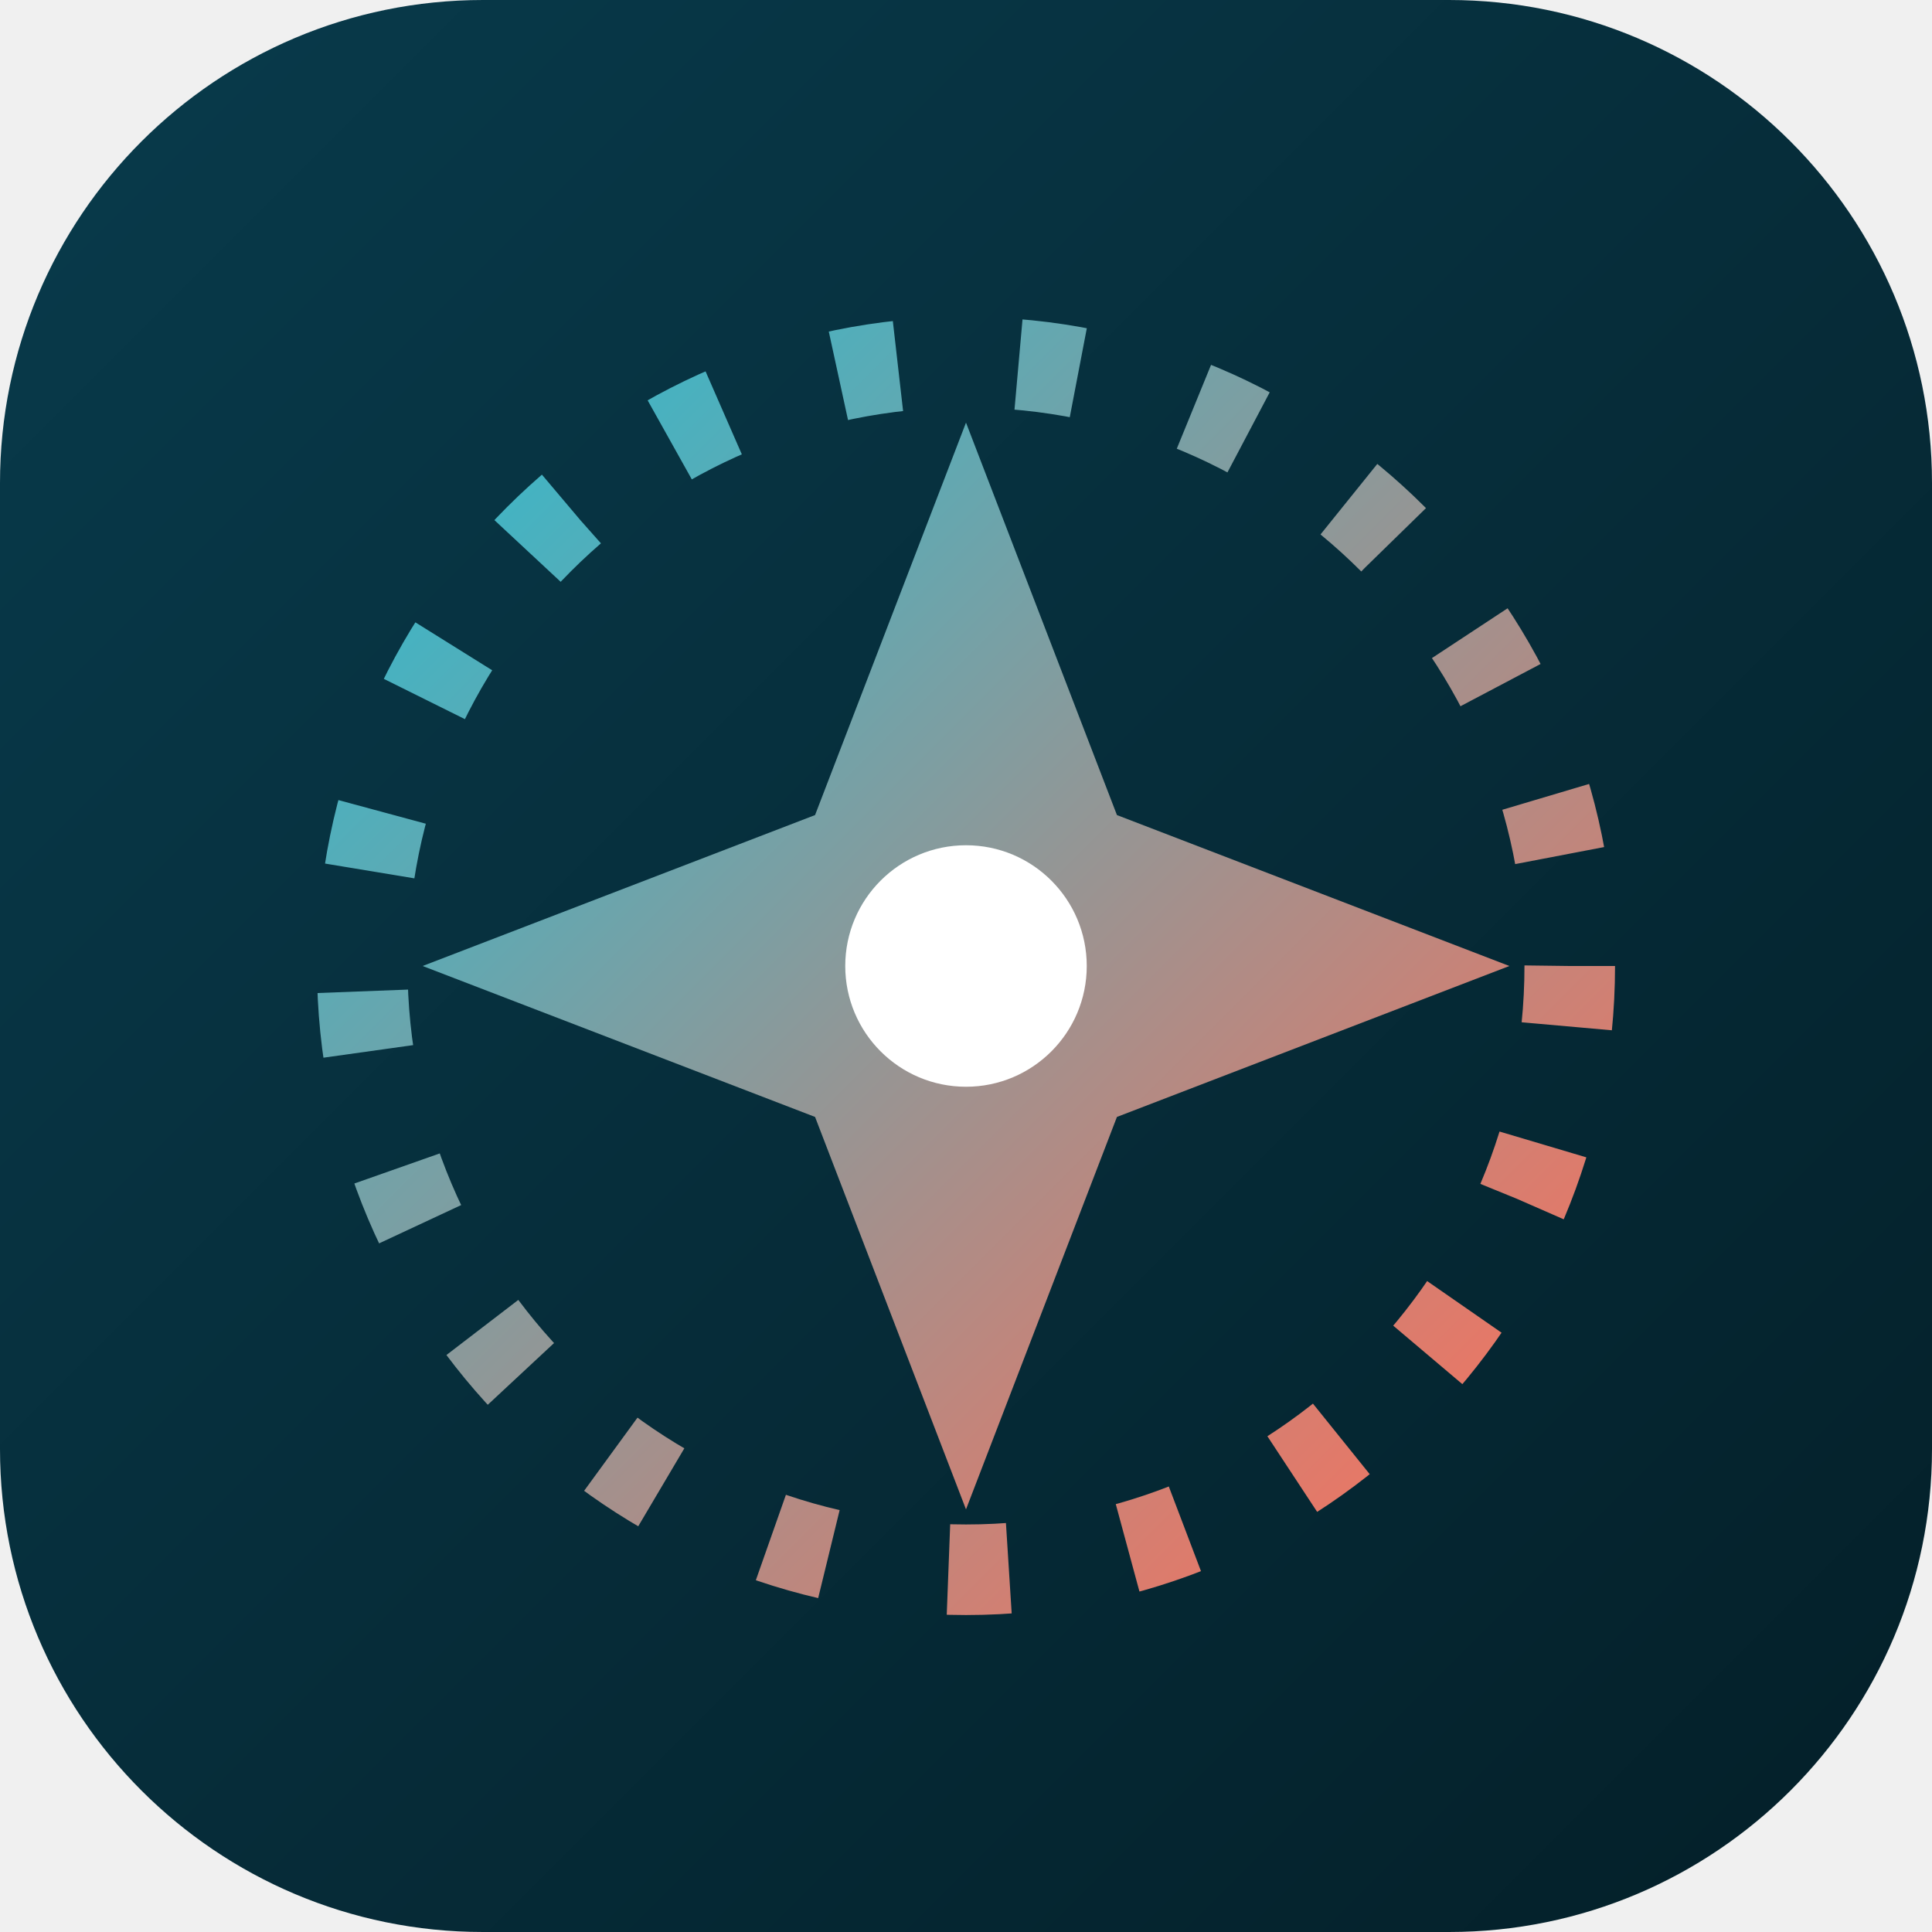
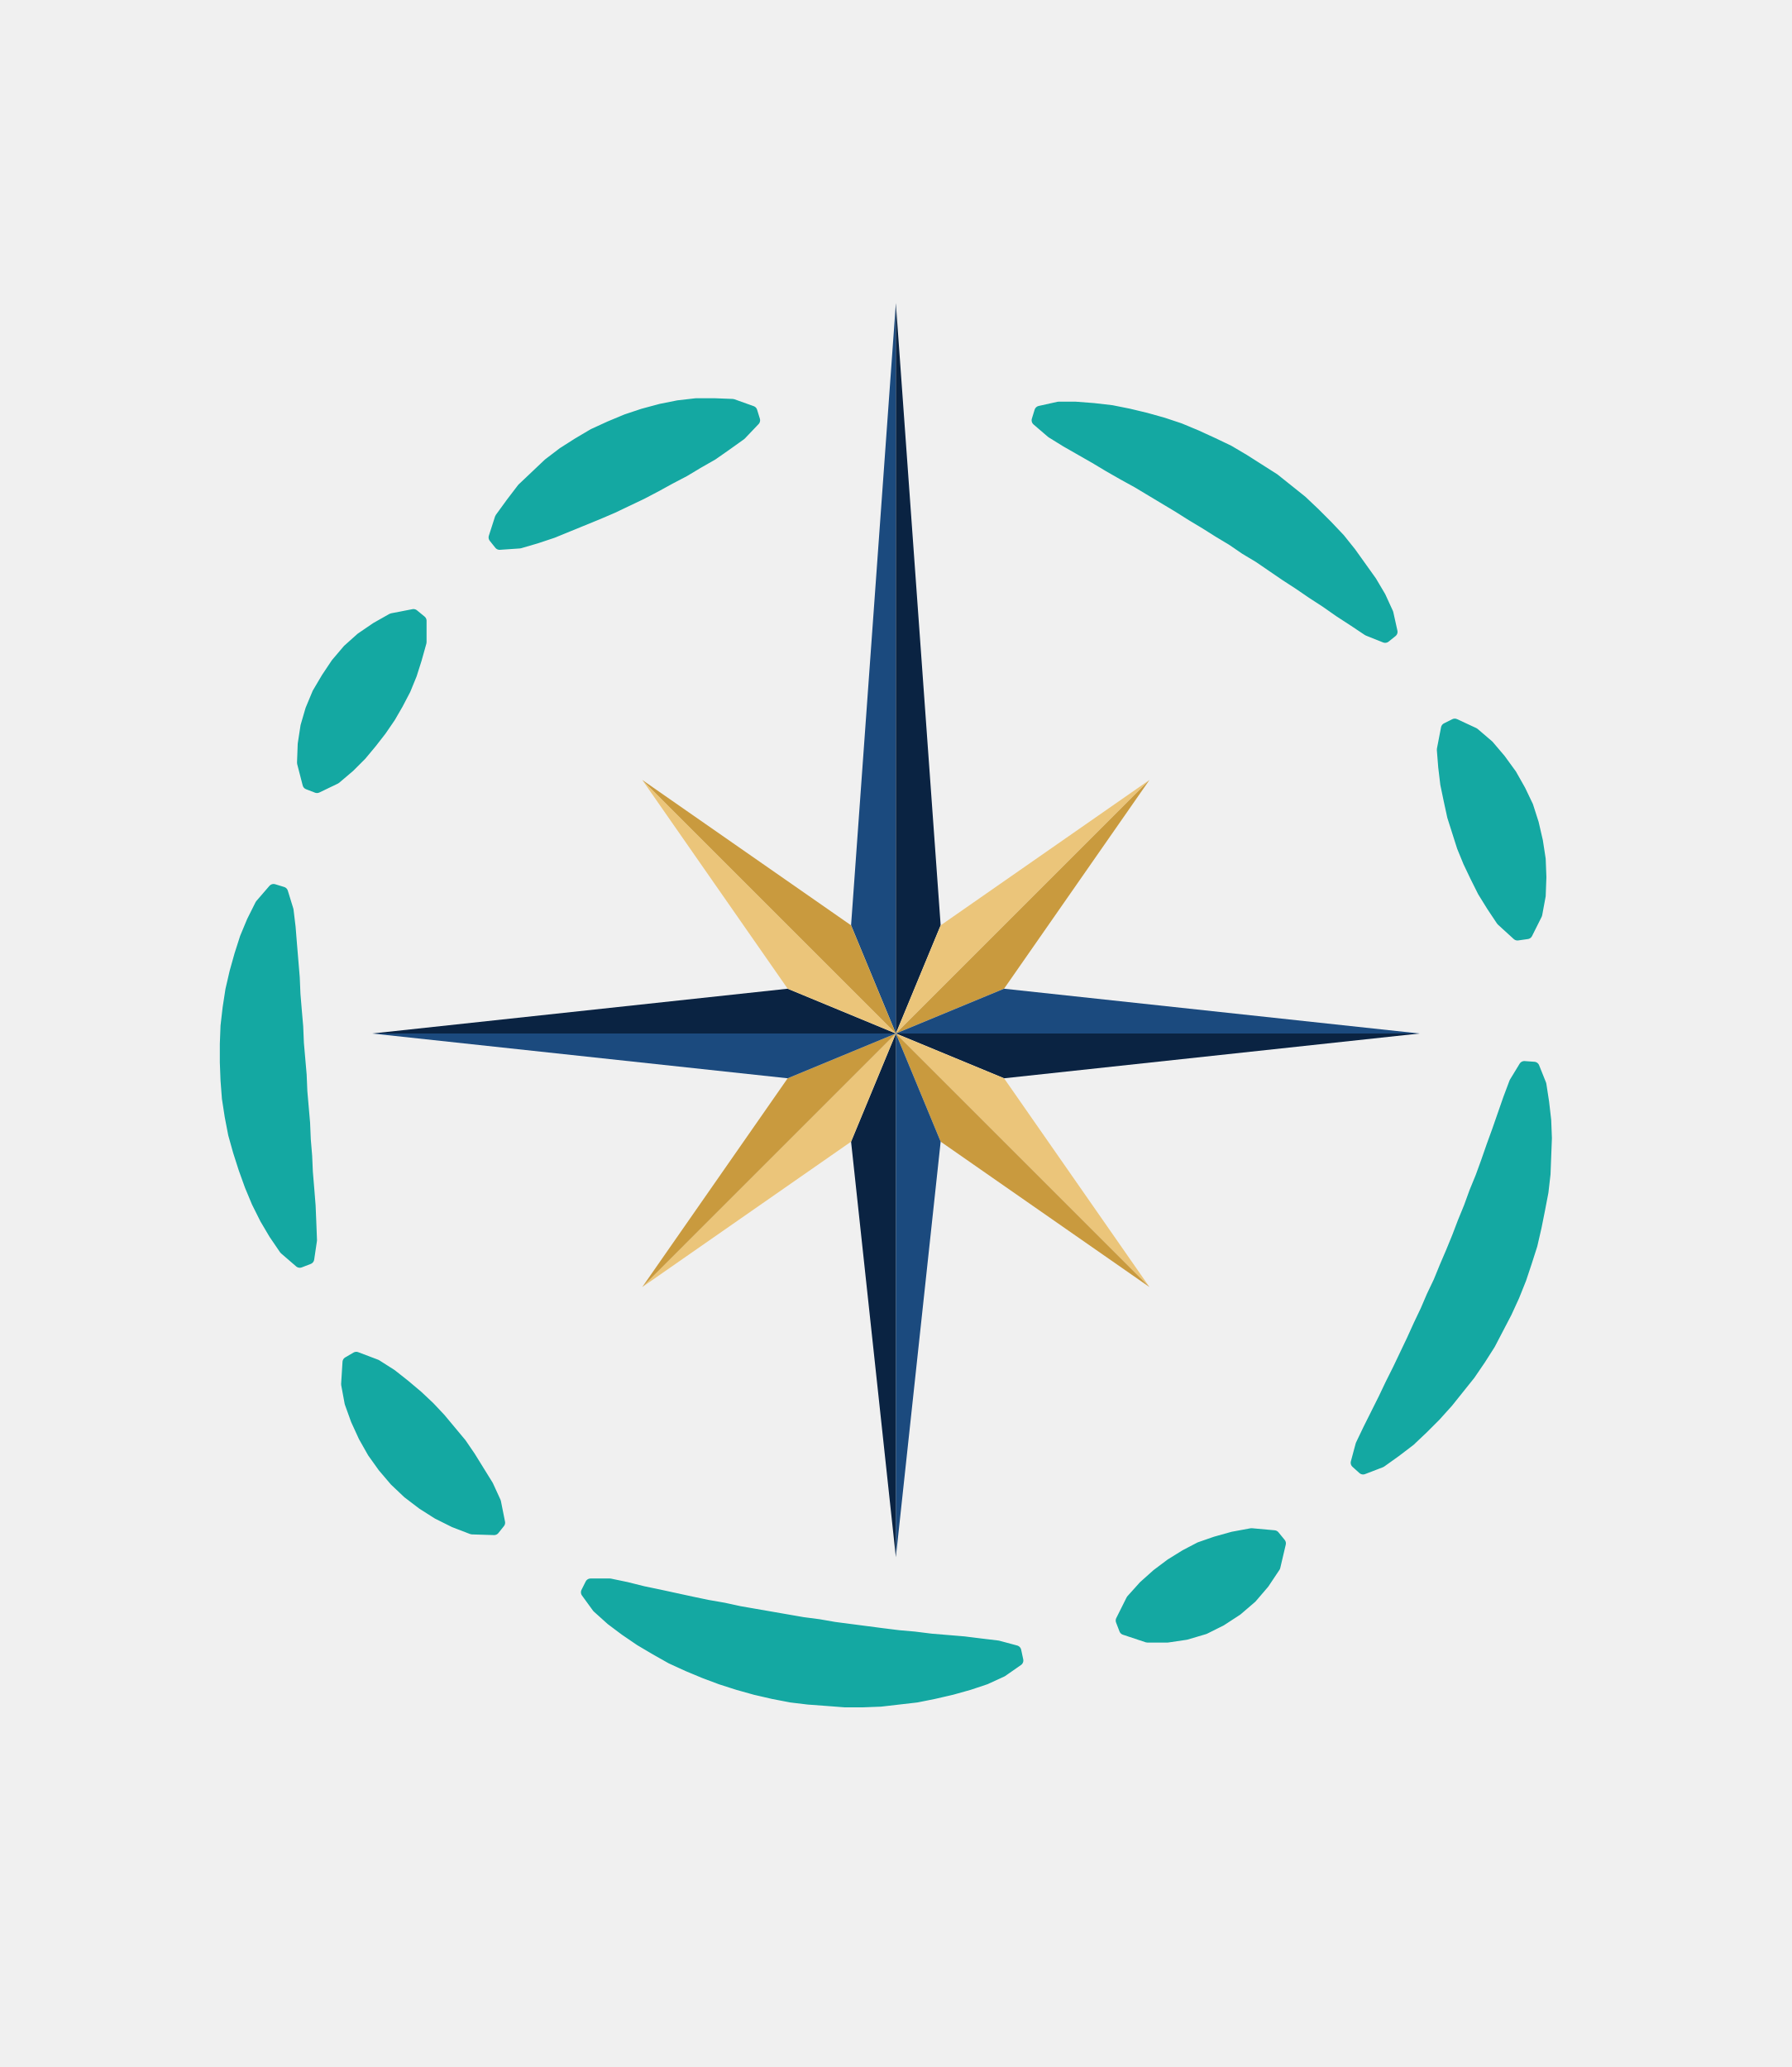
- <svg xmlns="http://www.w3.org/2000/svg" viewBox="0 0 32 32">
-   <defs>
-     <linearGradient id="bg" x1="0%" y1="0%" x2="100%" y2="100%">
-       <stop offset="0%" stop-color="#083b4c" />
-       <stop offset="100%" stop-color="#041f28" />
-     </linearGradient>
-     <linearGradient id="gold" x1="0%" y1="0%" x2="100%" y2="100%">
-       <stop offset="0%" stop-color="#2bbcd0" />
-       <stop offset="100%" stop-color="#ff6f59" />
-     </linearGradient>
-   </defs>
-   <rect width="32" height="32" rx="8" fill="url(#bg)" />
-   <circle cx="16" cy="16" r="10" fill="none" stroke="url(#gold)" stroke-width="1.5" stroke-dasharray="1 2" />
-   <path d="M16 7 L18.5 13.5 L25 16 L18.5 18.5 L16 25 L13.5 18.5 L7 16 L13.5 13.5 Z" fill="url(#gold)" />
-   <circle cx="16" cy="16" r="2" fill="#ffffff" />
+ <svg xmlns="http://www.w3.org/2000/svg" viewBox="0 0 260 300" width="260" height="300">
+   <g transform="translate(30,30)">
+     <path d="M120.9,29.7 L123.6,29.1 L126.1,29.1 L128.7,29.3 L131.3,29.6 L133.8,30.1 L136.3,30.7 L138.8,31.4 L141.2,32.2 L143.6,33.2 L146.0,34.3 L148.3,35.4 L150.5,36.7 L152.7,38.1 L154.9,39.5 L156.9,41.1 L158.9,42.7 L160.8,44.5 L162.6,46.3 L164.4,48.2 L166.0,50.2 L167.5,52.3 L169.0,54.4 L170.3,56.6 L171.4,59.0 L172.0,61.7 L171.0,62.5 L168.5,61.5 L166.4,60.1 L164.4,58.8 L162.4,57.4 L160.4,56.1 L158.5,54.8 L156.5,53.5 L154.6,52.2 L152.7,50.9 L150.7,49.7 L148.8,48.4 L146.8,47.2 L144.9,46.0 L142.9,44.8 L141.0,43.6 L139.0,42.4 L137.0,41.2 L135.0,40.0 L133.0,38.9 L130.9,37.7 L128.9,36.5 L126.8,35.3 L124.7,34.1 L122.6,32.8 L120.5,31.0 Z" fill="#14A8A2" stroke="#14A8A2" stroke-width="1.6" stroke-linejoin="round" />
+     <path d="M181.1,75.1 L183.9,76.4 L186.0,78.2 L187.7,80.2 L189.3,82.4 L190.6,84.7 L191.7,87.0 L192.5,89.5 L193.1,92.1 L193.5,94.7 L193.6,97.3 L193.5,100.0 L193.0,102.7 L191.6,105.5 L190.2,105.7 L187.9,103.6 L186.5,101.5 L185.2,99.4 L184.1,97.2 L183.1,95.1 L182.2,92.9 L181.5,90.7 L180.8,88.5 L180.3,86.2 L179.8,83.8 L179.5,81.3 L179.3,78.8 L179.9,75.7 Z" fill="#14A8A2" stroke="#14A8A2" stroke-width="1.6" stroke-linejoin="round" />
+     <path d="M192.6,124.9 L193.6,127.4 L194.0,130.0 L194.3,132.6 L194.4,135.2 L194.3,137.8 L194.2,140.4 L193.9,143.0 L193.4,145.6 L192.9,148.1 L192.3,150.7 L191.5,153.2 L190.7,155.6 L189.7,158.1 L188.6,160.5 L187.4,162.8 L186.2,165.1 L184.8,167.3 L183.3,169.5 L181.7,171.5 L180.1,173.5 L178.3,175.5 L176.5,177.3 L174.6,179.1 L172.5,180.7 L170.4,182.2 L167.8,183.2 L166.8,182.3 L167.5,179.7 L168.6,177.4 L169.7,175.2 L170.8,173.0 L171.8,170.9 L172.9,168.7 L173.9,166.6 L174.9,164.5 L175.9,162.3 L176.9,160.2 L177.8,158.1 L178.8,156.0 L179.7,153.8 L180.6,151.7 L181.5,149.5 L182.3,147.4 L183.2,145.2 L184.0,143.0 L184.9,140.8 L185.7,138.6 L186.5,136.3 L187.3,134.1 L188.1,131.8 L188.9,129.5 L189.8,127.1 L191.2,124.8 Z" fill="#14A8A2" stroke="#14A8A2" stroke-width="1.6" stroke-linejoin="round" />
+     <path d="M155.8,194.0 L155.0,197.4 L153.4,199.8 L151.6,201.9 L149.5,203.7 L147.2,205.2 L144.8,206.4 L142.1,207.2 L139.4,207.6 L136.5,207.6 L133.2,206.5 L132.7,205.2 L134.2,202.2 L136.0,200.2 L137.9,198.5 L139.9,197.0 L142.0,195.7 L144.1,194.6 L146.4,193.8 L148.9,193.1 L151.6,192.6 L154.9,192.9 Z" fill="#14A8A2" stroke="#14A8A2" stroke-width="1.6" stroke-linejoin="round" />
+     <path d="M117.7,211.0 L115.4,212.6 L113.0,213.7 L110.6,214.5 L108.1,215.2 L105.5,215.8 L103.0,216.3 L100.4,216.6 L97.8,216.9 L95.2,217.0 L92.6,217.0 L90.0,216.8 L87.3,216.6 L84.8,216.3 L82.2,215.8 L79.6,215.2 L77.1,214.5 L74.6,213.7 L72.2,212.8 L69.8,211.8 L67.4,210.7 L65.1,209.4 L62.9,208.1 L60.7,206.6 L58.7,205.1 L56.7,203.3 L55.1,201.1 L55.7,199.9 L58.5,199.9 L60.9,200.4 L63.3,201.0 L65.7,201.5 L68.0,202.0 L70.3,202.5 L72.7,203.0 L75.0,203.4 L77.3,203.9 L79.6,204.3 L81.9,204.7 L84.2,205.1 L86.5,205.5 L88.8,205.8 L91.1,206.2 L93.4,206.5 L95.7,206.8 L98.0,207.1 L100.4,207.4 L102.7,207.6 L105.1,207.9 L107.5,208.1 L109.9,208.3 L112.3,208.6 L114.8,208.9 L117.4,209.6 Z" fill="#14A8A2" stroke="#14A8A2" stroke-width="1.6" stroke-linejoin="round" />
+     <path d="M41.7,192.0 L38.5,191.9 L35.9,190.9 L33.5,189.7 L31.3,188.3 L29.2,186.7 L27.3,184.9 L25.6,182.9 L24.1,180.8 L22.8,178.5 L21.7,176.1 L20.8,173.6 L20.3,170.9 L20.5,167.7 L21.7,167.0 L24.6,168.1 L26.8,169.5 L28.7,171.0 L30.6,172.6 L32.3,174.2 L33.9,175.9 L35.4,177.7 L36.9,179.5 L38.2,181.4 L39.5,183.5 L40.8,185.6 L41.9,188.0 L42.5,191.0 Z" fill="#14A8A2" stroke="#14A8A2" stroke-width="1.6" stroke-linejoin="round" />
+     <path d="M13.5,153.2 L11.3,151.3 L9.8,149.1 L8.5,146.9 L7.3,144.5 L6.3,142.1 L5.4,139.6 L4.6,137.1 L3.9,134.6 L3.4,132.0 L3.0,129.4 L2.8,126.8 L2.7,124.2 L2.7,121.5 L2.8,118.9 L3.1,116.3 L3.5,113.7 L4.1,111.1 L4.8,108.6 L5.6,106.1 L6.6,103.7 L7.8,101.3 L9.7,99.1 L11.0,99.5 L11.8,102.1 L12.1,104.6 L12.3,107.1 L12.5,109.5 L12.7,111.9 L12.8,114.3 L13.0,116.7 L13.2,119.0 L13.3,121.4 L13.5,123.7 L13.7,126.0 L13.8,128.4 L14.0,130.7 L14.2,133.0 L14.3,135.4 L14.5,137.8 L14.6,140.1 L14.8,142.5 L15.0,145.0 L15.1,147.4 L15.2,150.0 L14.8,152.7 Z" fill="#14A8A2" stroke="#14A8A2" stroke-width="1.6" stroke-linejoin="round" />
+     <path d="M14.7,83.8 L13.9,80.7 L14.0,78.0 L14.4,75.4 L15.1,73.0 L16.1,70.6 L17.4,68.4 L18.8,66.3 L20.5,64.3 L22.4,62.6 L24.6,61.1 L26.9,59.8 L30.0,59.2 L31.1,60.1 L31.1,63.2 L30.4,65.7 L29.7,67.9 L28.8,70.1 L27.7,72.2 L26.6,74.1 L25.3,76.0 L23.9,77.8 L22.4,79.6 L20.7,81.3 L18.7,83.0 L16.0,84.3 Z" fill="#14A8A2" stroke="#14A8A2" stroke-width="1.6" stroke-linejoin="round" />
+     <path d="M41.7,48.0 L42.6,45.2 L44.2,43.0 L45.8,40.9 L47.7,39.1 L49.6,37.3 L51.7,35.7 L53.9,34.3 L56.1,33.0 L58.5,31.9 L60.9,30.9 L63.3,30.1 L65.9,29.4 L68.4,28.9 L71.0,28.6 L73.7,28.6 L76.3,28.7 L79.1,29.7 L79.5,31.0 L77.5,33.1 L75.4,34.6 L73.4,36.0 L71.3,37.2 L69.3,38.4 L67.2,39.5 L65.2,40.6 L63.1,41.7 L61.0,42.7 L58.9,43.7 L56.8,44.6 L54.6,45.5 L52.4,46.4 L50.2,47.3 L47.8,48.1 L45.4,48.8 L42.5,49.0 Z" fill="#14A8A2" stroke="#14A8A2" stroke-width="1.6" stroke-linejoin="round" />
+     <polygon points="100.0,120.0 93.5,104.3 100.0,14.0" fill="#1B4A7E" />
+     <polygon points="100.0,120.0 100.0,14.0 106.5,104.3" fill="#0A2342" />
+     <polygon points="100.0,120.0 106.5,104.3 136.8,83.2" fill="#EBC57A" />
+     <polygon points="100.0,120.0 136.8,83.2 115.7,113.5" fill="#C99A3E" />
+     <polygon points="100.0,120.0 115.7,113.5 176.0,120.0" fill="#1B4A7E" />
+     <polygon points="100.0,120.0 176.0,120.0 115.7,126.5" fill="#0A2342" />
+     <polygon points="100.0,120.0 115.7,126.5 136.8,156.8" fill="#EBC57A" />
+     <polygon points="100.0,120.0 136.8,156.8 106.5,135.7" fill="#C99A3E" />
+     <polygon points="100.0,120.0 106.5,135.7 100.0,196.0" fill="#1B4A7E" />
+     <polygon points="100.0,120.0 100.0,196.0 93.5,135.7" fill="#0A2342" />
+     <polygon points="100.0,120.0 93.5,135.7 63.2,156.8" fill="#EBC57A" />
+     <polygon points="100.0,120.0 63.2,156.8 84.3,126.5" fill="#C99A3E" />
+     <polygon points="100.0,120.0 84.3,126.5 24.0,120.0" fill="#1B4A7E" />
+     <polygon points="100.0,120.0 24.0,120.0 84.3,113.5" fill="#0A2342" />
+     <polygon points="100.0,120.0 84.3,113.5 63.2,83.2" fill="#EBC57A" />
+     <polygon points="100.0,120.0 63.2,83.2 93.5,104.3" fill="#C99A3E" />
+   </g>
</svg>
